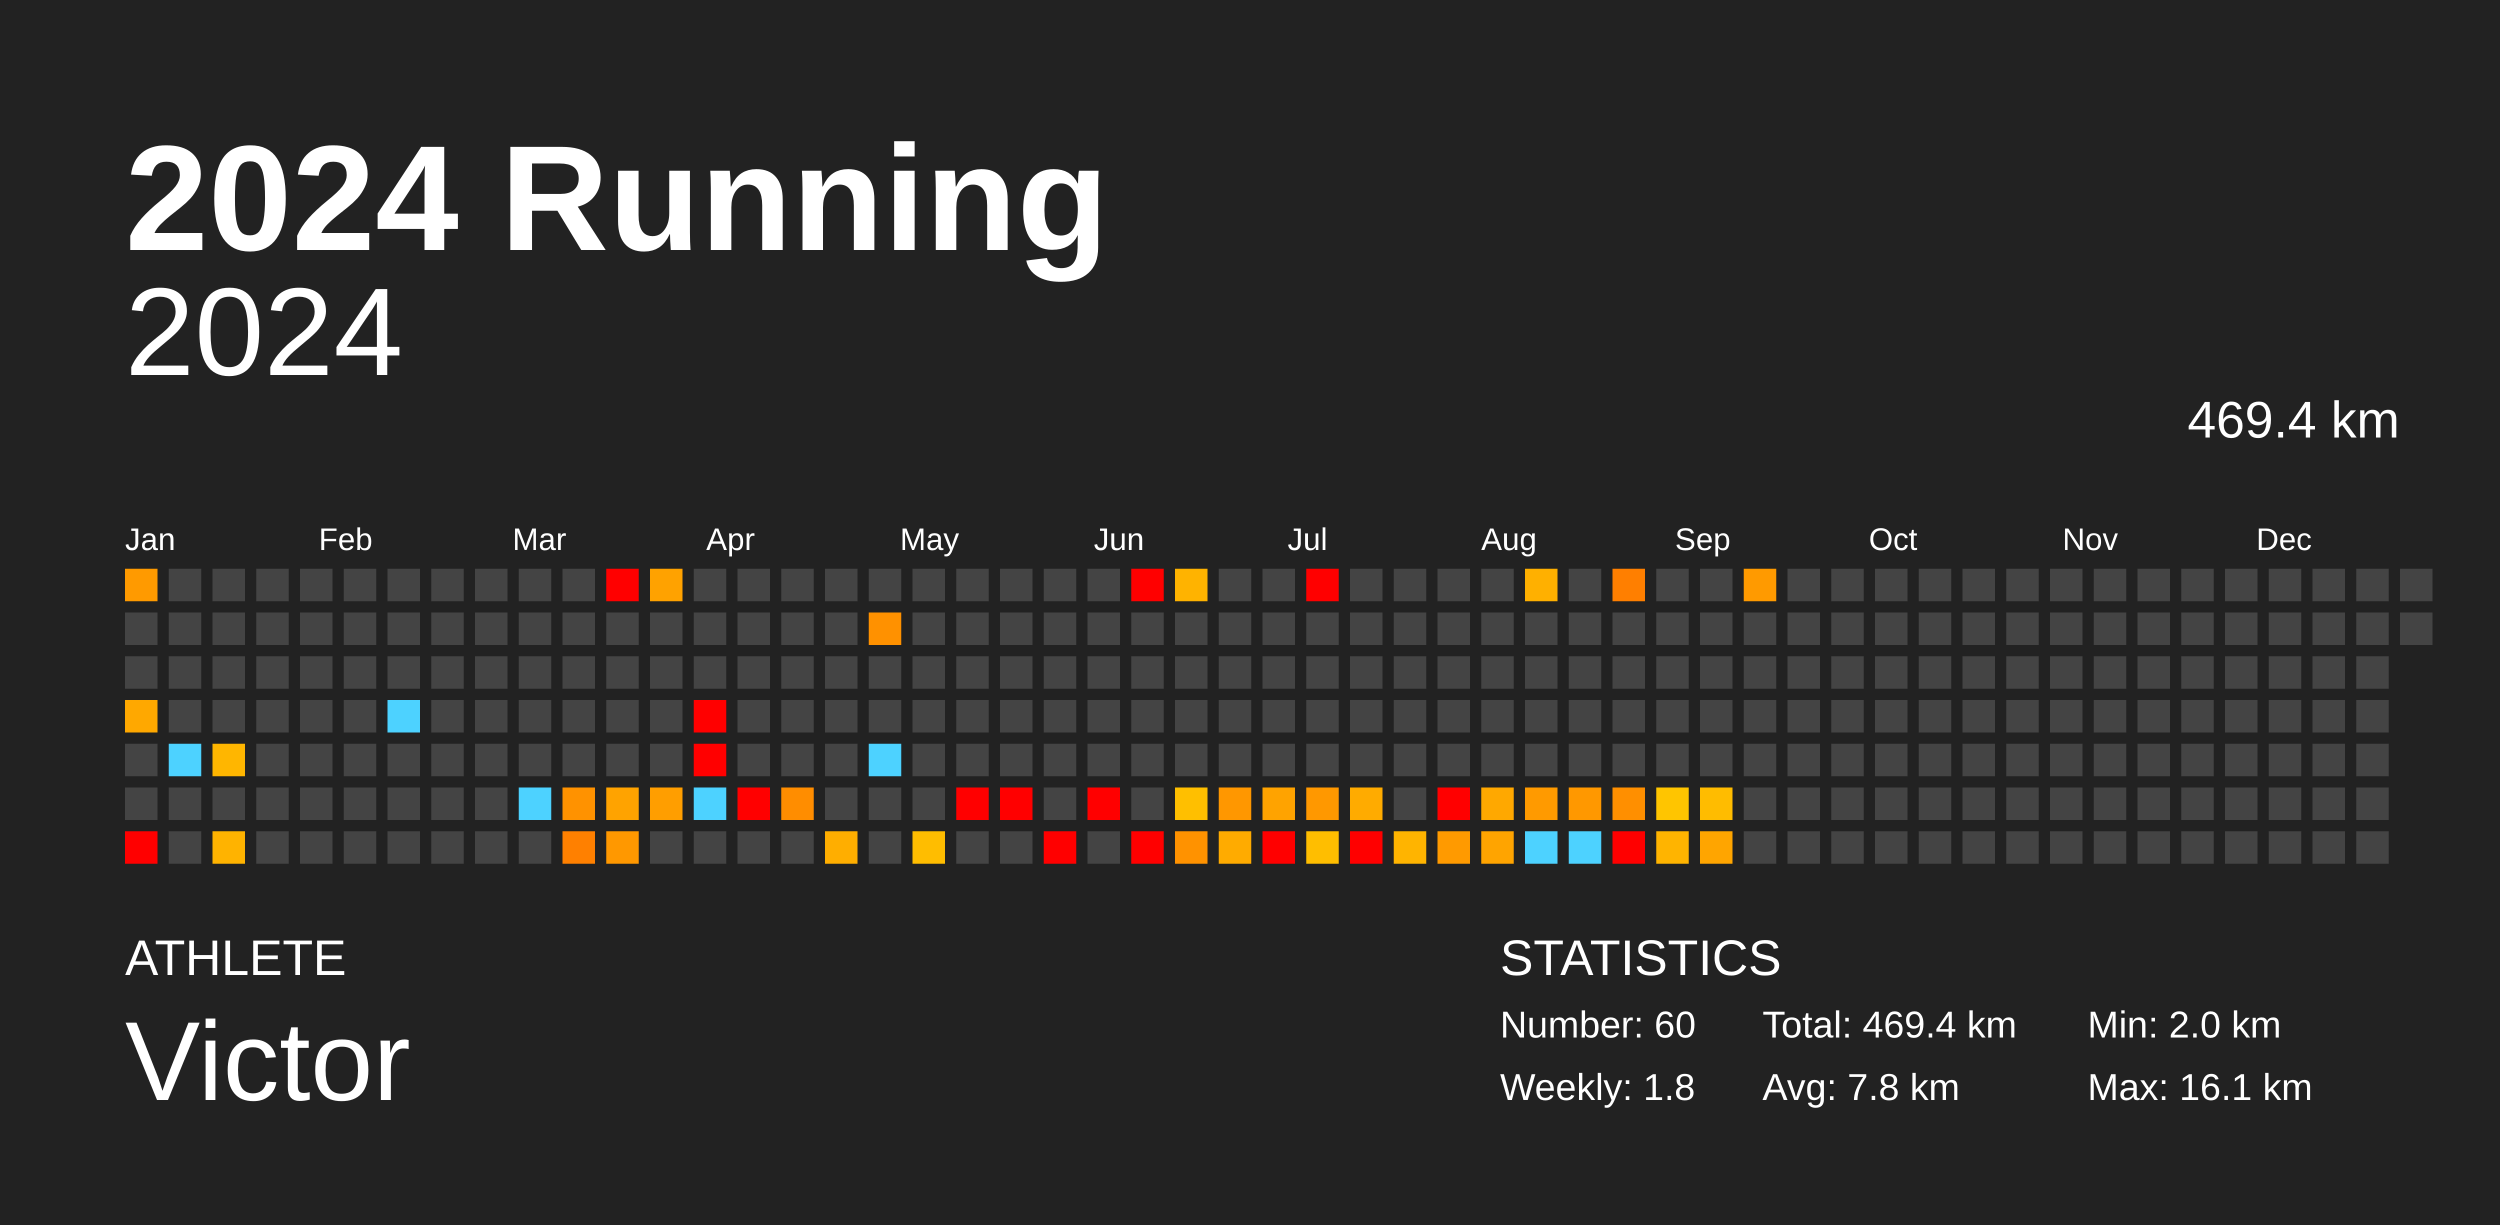
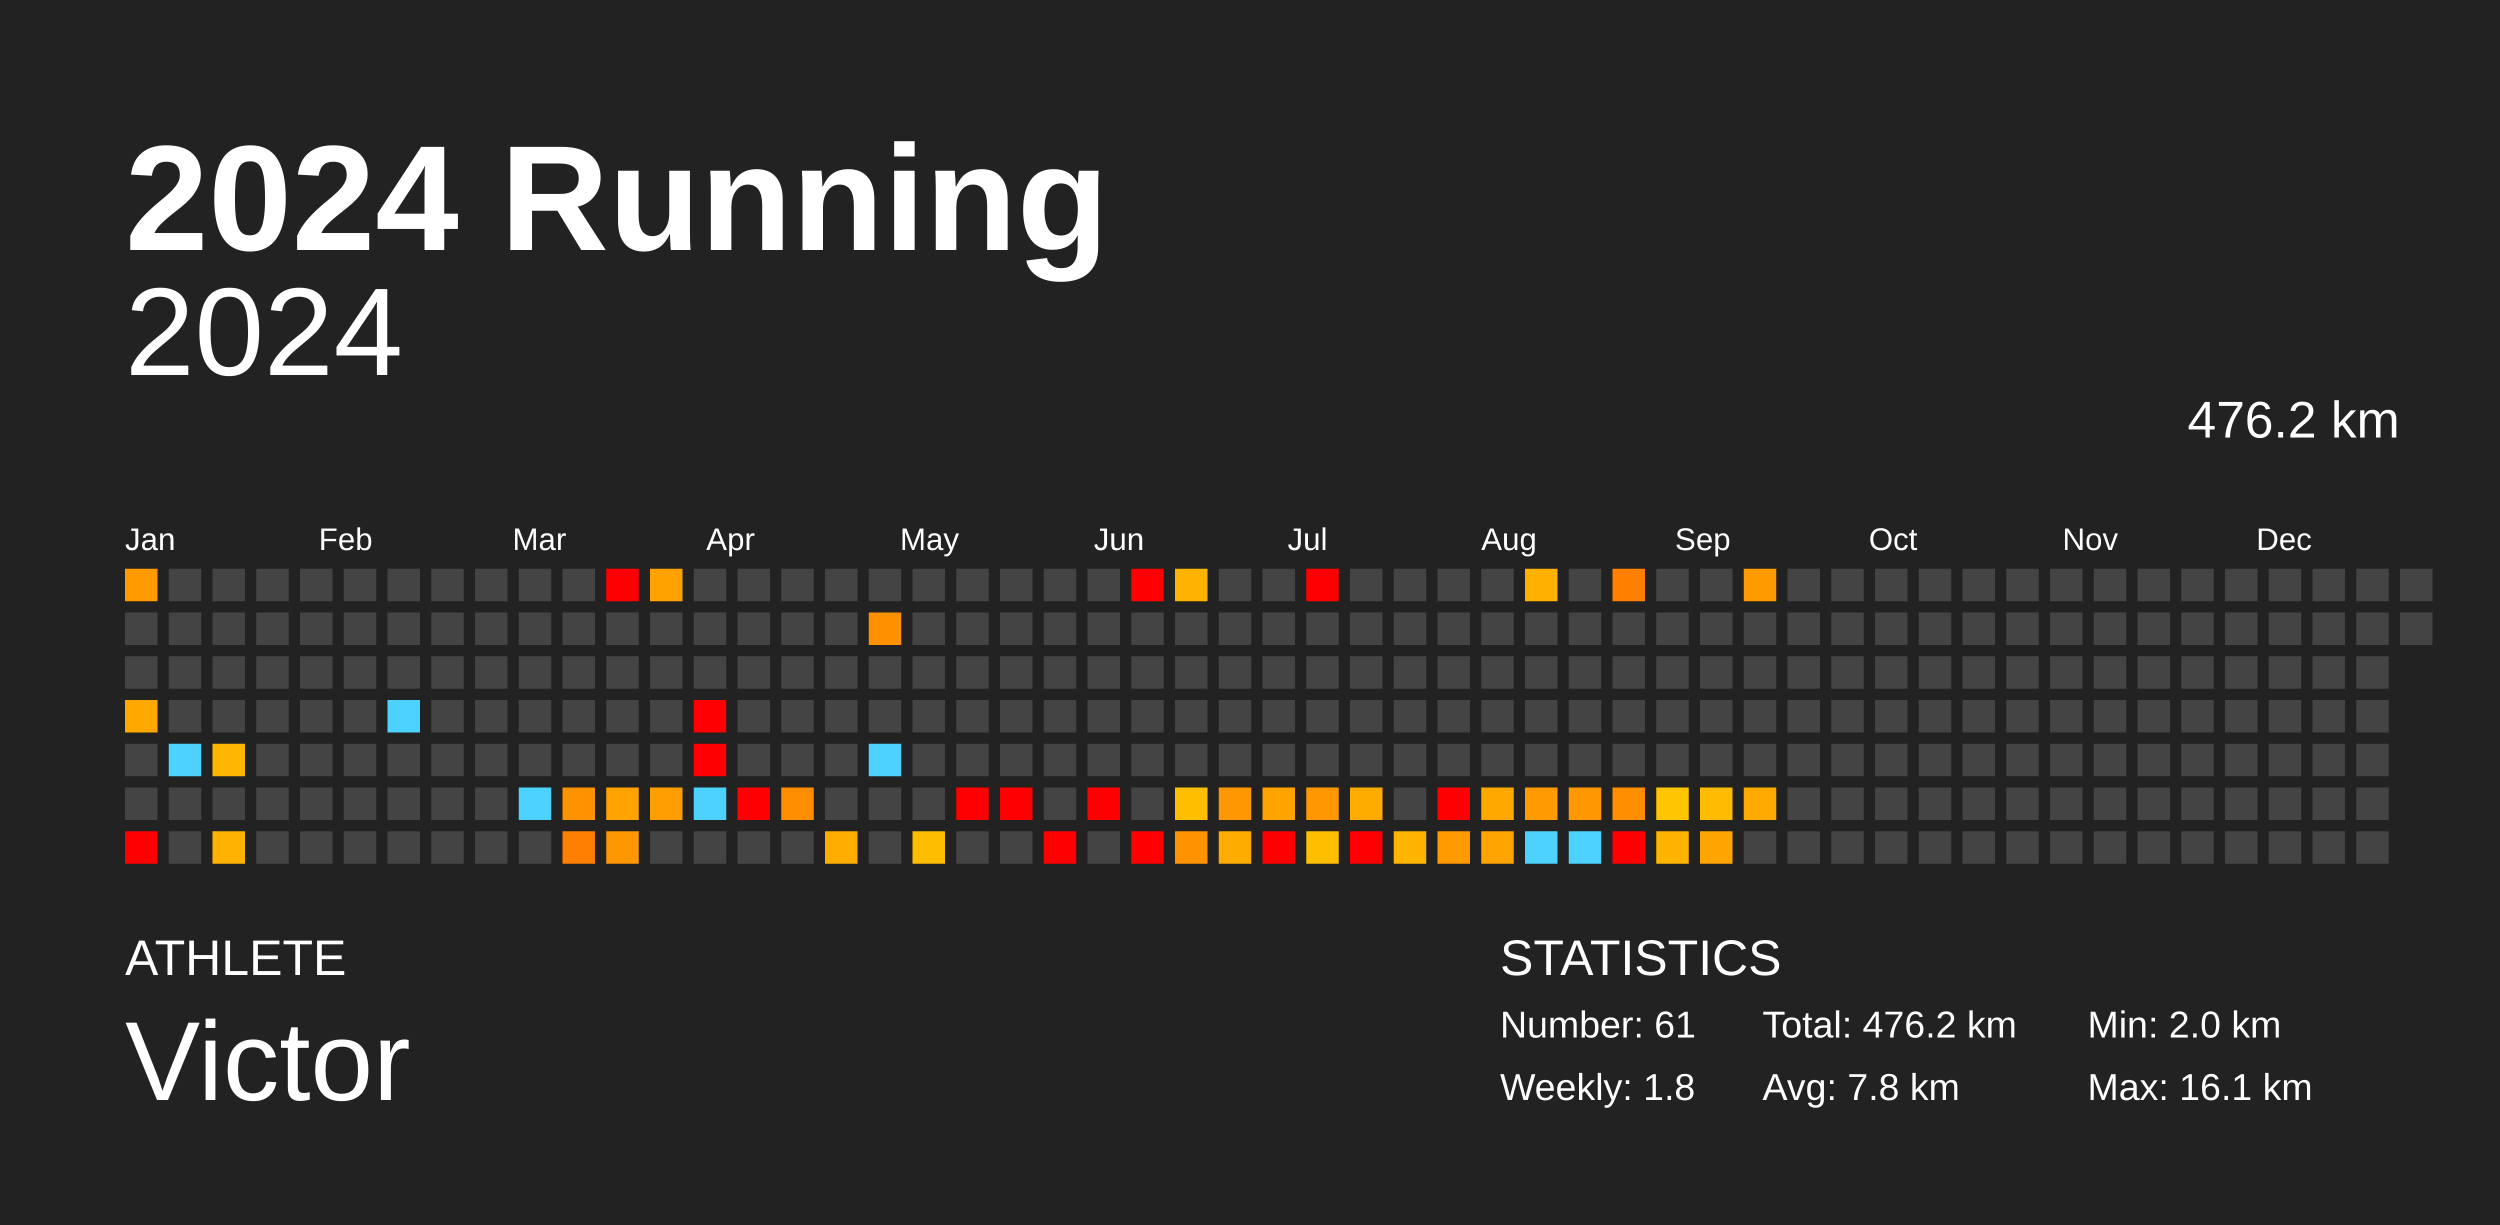
<svg xmlns="http://www.w3.org/2000/svg" baseProfile="full" height="98mm" version="1.1" viewBox="0,0,200,98" width="200mm">
  <defs />
  <rect fill="#222222" height="98" width="200" x="0" y="0" />
  <text fill="#FFFFFF" style="font-size:12px; font-family:Arial; font-weight:bold;" x="10" y="20">2024 Running</text>
  <text fill="#FFFFFF" style="font-size:4px; font-family:Arial" x="10" y="78">ATHLETE</text>
  <text fill="#FFFFFF" style="font-size:9px; font-family:Arial" x="10" y="88">Victor</text>
  <text fill="#FFFFFF" style="font-size:4px; font-family:Arial" x="120" y="78">STATISTICS</text>
-   <text fill="#FFFFFF" style="font-size:3px; font-family:Arial" x="120" y="83">Number: 60</text>
+   <text fill="#FFFFFF" style="font-size:3px; font-family:Arial" x="120" y="83">Number: 61</text>
  <text fill="#FFFFFF" style="font-size:3px; font-family:Arial" x="120" y="88">Weekly: 1.8</text>
-   <text fill="#FFFFFF" style="font-size:3px; font-family:Arial" x="141" y="83">Total: 469.4 km</text>
+   <text fill="#FFFFFF" style="font-size:3px; font-family:Arial" x="141" y="83">Total: 476.2 km</text>
  <text fill="#FFFFFF" style="font-size:3px; font-family:Arial" x="141" y="88">Avg: 7.8 km</text>
  <text fill="#FFFFFF" style="font-size:3px; font-family:Arial" x="167" y="83">Min: 2.0 km</text>
  <text fill="#FFFFFF" style="font-size:3px; font-family:Arial" x="167" y="88">Max: 16.1 km</text>
  <text alignment-baseline="hanging" fill="#FFFFFF" style="font-size:10.0px; font-family:Arial;" x="10" y="30">2024</text>
-   <text alignment-baseline="hanging" fill="#FFFFFF" style="font-size:4.125px; font-family:Arial;" x="175" y="35">469.4 km</text>
+   <text alignment-baseline="hanging" fill="#FFFFFF" style="font-size:4.125px; font-family:Arial;" x="175" y="35">476.2 km</text>
  <text fill="#FFFFFF" style="font-size:2.5px; font-family:Arial" x="10.0" y="44">Jan</text>
  <text fill="#FFFFFF" style="font-size:2.5px; font-family:Arial" x="25.5" y="44">Feb</text>
  <text fill="#FFFFFF" style="font-size:2.5px; font-family:Arial" x="41.0" y="44">Mar</text>
  <text fill="#FFFFFF" style="font-size:2.5px; font-family:Arial" x="56.5" y="44">Apr</text>
  <text fill="#FFFFFF" style="font-size:2.5px; font-family:Arial" x="72.0" y="44">May</text>
  <text fill="#FFFFFF" style="font-size:2.5px; font-family:Arial" x="87.5" y="44">Jun</text>
  <text fill="#FFFFFF" style="font-size:2.5px; font-family:Arial" x="103.0" y="44">Jul</text>
  <text fill="#FFFFFF" style="font-size:2.5px; font-family:Arial" x="118.5" y="44">Aug</text>
  <text fill="#FFFFFF" style="font-size:2.5px; font-family:Arial" x="134.0" y="44">Sep</text>
  <text fill="#FFFFFF" style="font-size:2.5px; font-family:Arial" x="149.5" y="44">Oct</text>
  <text fill="#FFFFFF" style="font-size:2.5px; font-family:Arial" x="165.0" y="44">Nov</text>
  <text fill="#FFFFFF" style="font-size:2.5px; font-family:Arial" x="180.5" y="44">Dec</text>
  <rect fill="#ff9a00" height="2.6" width="2.6" x="10.0" y="45.5" />
  <rect fill="#444444" height="2.6" width="2.6" x="10.0" y="49.0" />
  <rect fill="#444444" height="2.6" width="2.6" x="10.0" y="52.5" />
  <rect fill="#ffa800" height="2.6" width="2.6" x="10.0" y="56.0" />
  <rect fill="#444444" height="2.6" width="2.6" x="10.0" y="59.5" />
  <rect fill="#444444" height="2.6" width="2.6" x="10.0" y="63.0" />
  <rect fill="red" height="2.6" width="2.6" x="10.0" y="66.5" />
  <rect fill="#444444" height="2.6" width="2.6" x="13.5" y="45.5" />
  <rect fill="#444444" height="2.6" width="2.6" x="13.5" y="49.0" />
  <rect fill="#444444" height="2.6" width="2.6" x="13.5" y="52.5" />
  <rect fill="#444444" height="2.6" width="2.6" x="13.5" y="56.0" />
  <rect fill="#4dd2ff" height="2.6" width="2.6" x="13.5" y="59.5" />
  <rect fill="#444444" height="2.6" width="2.6" x="13.5" y="63.0" />
  <rect fill="#444444" height="2.6" width="2.6" x="13.5" y="66.5" />
  <rect fill="#444444" height="2.6" width="2.6" x="17.0" y="45.5" />
  <rect fill="#444444" height="2.6" width="2.6" x="17.0" y="49.0" />
  <rect fill="#444444" height="2.6" width="2.6" x="17.0" y="52.5" />
  <rect fill="#444444" height="2.6" width="2.6" x="17.0" y="56.0" />
  <rect fill="#ffb600" height="2.6" width="2.6" x="17.0" y="59.5" />
  <rect fill="#444444" height="2.6" width="2.6" x="17.0" y="63.0" />
  <rect fill="#ffb300" height="2.6" width="2.6" x="17.0" y="66.5" />
  <rect fill="#444444" height="2.6" width="2.6" x="20.5" y="45.5" />
  <rect fill="#444444" height="2.6" width="2.6" x="20.5" y="49.0" />
  <rect fill="#444444" height="2.6" width="2.6" x="20.5" y="52.5" />
  <rect fill="#444444" height="2.6" width="2.6" x="20.5" y="56.0" />
  <rect fill="#444444" height="2.6" width="2.6" x="20.5" y="59.5" />
  <rect fill="#444444" height="2.6" width="2.6" x="20.5" y="63.0" />
  <rect fill="#444444" height="2.6" width="2.6" x="20.5" y="66.5" />
  <rect fill="#444444" height="2.6" width="2.6" x="24.0" y="45.5" />
  <rect fill="#444444" height="2.6" width="2.6" x="24.0" y="49.0" />
  <rect fill="#444444" height="2.6" width="2.6" x="24.0" y="52.5" />
  <rect fill="#444444" height="2.6" width="2.6" x="24.0" y="56.0" />
  <rect fill="#444444" height="2.6" width="2.6" x="24.0" y="59.5" />
  <rect fill="#444444" height="2.6" width="2.6" x="24.0" y="63.0" />
  <rect fill="#444444" height="2.6" width="2.6" x="24.0" y="66.5" />
  <rect fill="#444444" height="2.6" width="2.6" x="27.5" y="45.5" />
  <rect fill="#444444" height="2.6" width="2.6" x="27.5" y="49.0" />
  <rect fill="#444444" height="2.6" width="2.6" x="27.5" y="52.5" />
  <rect fill="#444444" height="2.6" width="2.6" x="27.5" y="56.0" />
  <rect fill="#444444" height="2.6" width="2.6" x="27.5" y="59.5" />
  <rect fill="#444444" height="2.6" width="2.6" x="27.5" y="63.0" />
  <rect fill="#444444" height="2.6" width="2.6" x="27.5" y="66.5" />
  <rect fill="#444444" height="2.6" width="2.6" x="31.0" y="45.5" />
  <rect fill="#444444" height="2.6" width="2.6" x="31.0" y="49.0" />
  <rect fill="#444444" height="2.6" width="2.6" x="31.0" y="52.5" />
  <rect fill="#4dd2ff" height="2.6" width="2.6" x="31.0" y="56.0" />
  <rect fill="#444444" height="2.6" width="2.6" x="31.0" y="59.5" />
  <rect fill="#444444" height="2.6" width="2.6" x="31.0" y="63.0" />
  <rect fill="#444444" height="2.6" width="2.6" x="31.0" y="66.5" />
  <rect fill="#444444" height="2.6" width="2.6" x="34.5" y="45.5" />
  <rect fill="#444444" height="2.6" width="2.6" x="34.5" y="49.0" />
  <rect fill="#444444" height="2.6" width="2.6" x="34.5" y="52.5" />
  <rect fill="#444444" height="2.6" width="2.6" x="34.5" y="56.0" />
  <rect fill="#444444" height="2.6" width="2.6" x="34.5" y="59.5" />
  <rect fill="#444444" height="2.6" width="2.6" x="34.5" y="63.0" />
  <rect fill="#444444" height="2.6" width="2.6" x="34.5" y="66.5" />
  <rect fill="#444444" height="2.6" width="2.6" x="38.0" y="45.5" />
  <rect fill="#444444" height="2.6" width="2.6" x="38.0" y="49.0" />
  <rect fill="#444444" height="2.6" width="2.6" x="38.0" y="52.5" />
  <rect fill="#444444" height="2.6" width="2.6" x="38.0" y="56.0" />
  <rect fill="#444444" height="2.6" width="2.6" x="38.0" y="59.5" />
  <rect fill="#444444" height="2.6" width="2.6" x="38.0" y="63.0" />
  <rect fill="#444444" height="2.6" width="2.6" x="38.0" y="66.5" />
  <rect fill="#444444" height="2.6" width="2.6" x="41.5" y="45.5" />
  <rect fill="#444444" height="2.6" width="2.6" x="41.5" y="49.0" />
  <rect fill="#444444" height="2.6" width="2.6" x="41.5" y="52.5" />
  <rect fill="#444444" height="2.6" width="2.6" x="41.5" y="56.0" />
  <rect fill="#444444" height="2.6" width="2.6" x="41.5" y="59.5" />
  <rect fill="#4dd2ff" height="2.6" width="2.6" x="41.5" y="63.0" />
  <rect fill="#444444" height="2.6" width="2.6" x="41.5" y="66.5" />
  <rect fill="#444444" height="2.6" width="2.6" x="45.0" y="45.5" />
  <rect fill="#444444" height="2.6" width="2.6" x="45.0" y="49.0" />
  <rect fill="#444444" height="2.6" width="2.6" x="45.0" y="52.5" />
  <rect fill="#444444" height="2.6" width="2.6" x="45.0" y="56.0" />
  <rect fill="#444444" height="2.6" width="2.6" x="45.0" y="59.5" />
  <rect fill="#ff9200" height="2.6" width="2.6" x="45.0" y="63.0" />
  <rect fill="#ff8000" height="2.6" width="2.6" x="45.0" y="66.5" />
  <rect fill="red" height="2.6" width="2.6" x="48.5" y="45.5" />
  <rect fill="#444444" height="2.6" width="2.6" x="48.5" y="49.0" />
  <rect fill="#444444" height="2.6" width="2.6" x="48.5" y="52.5" />
  <rect fill="#444444" height="2.6" width="2.6" x="48.5" y="56.0" />
  <rect fill="#444444" height="2.6" width="2.6" x="48.5" y="59.5" />
  <rect fill="#ffa300" height="2.6" width="2.6" x="48.5" y="63.0" />
  <rect fill="#ff9800" height="2.6" width="2.6" x="48.5" y="66.5" />
  <rect fill="#ffa200" height="2.6" width="2.6" x="52.0" y="45.5" />
  <rect fill="#444444" height="2.6" width="2.6" x="52.0" y="49.0" />
  <rect fill="#444444" height="2.6" width="2.6" x="52.0" y="52.5" />
  <rect fill="#444444" height="2.6" width="2.6" x="52.0" y="56.0" />
  <rect fill="#444444" height="2.6" width="2.6" x="52.0" y="59.5" />
  <rect fill="#ff9e00" height="2.6" width="2.6" x="52.0" y="63.0" />
  <rect fill="#444444" height="2.6" width="2.6" x="52.0" y="66.5" />
  <rect fill="#444444" height="2.6" width="2.6" x="55.5" y="45.5" />
  <rect fill="#444444" height="2.6" width="2.6" x="55.5" y="49.0" />
  <rect fill="#444444" height="2.6" width="2.6" x="55.5" y="52.5" />
  <rect fill="red" height="2.6" width="2.6" x="55.5" y="56.0" />
  <rect fill="red" height="2.6" width="2.6" x="55.5" y="59.5" />
  <rect fill="#4dd2ff" height="2.6" width="2.6" x="55.5" y="63.0" />
  <rect fill="#444444" height="2.6" width="2.6" x="55.5" y="66.5" />
  <rect fill="#444444" height="2.6" width="2.6" x="59.0" y="45.5" />
  <rect fill="#444444" height="2.6" width="2.6" x="59.0" y="49.0" />
  <rect fill="#444444" height="2.6" width="2.6" x="59.0" y="52.5" />
  <rect fill="#444444" height="2.6" width="2.6" x="59.0" y="56.0" />
  <rect fill="#444444" height="2.6" width="2.6" x="59.0" y="59.5" />
  <rect fill="red" height="2.6" width="2.6" x="59.0" y="63.0" />
  <rect fill="#444444" height="2.6" width="2.6" x="59.0" y="66.5" />
  <rect fill="#444444" height="2.6" width="2.6" x="62.5" y="45.5" />
  <rect fill="#444444" height="2.6" width="2.6" x="62.5" y="49.0" />
  <rect fill="#444444" height="2.6" width="2.6" x="62.5" y="52.5" />
  <rect fill="#444444" height="2.6" width="2.6" x="62.5" y="56.0" />
  <rect fill="#444444" height="2.6" width="2.6" x="62.5" y="59.5" />
  <rect fill="#ff8d00" height="2.6" width="2.6" x="62.5" y="63.0" />
  <rect fill="#444444" height="2.6" width="2.6" x="62.5" y="66.5" />
  <rect fill="#444444" height="2.6" width="2.6" x="66.0" y="45.5" />
  <rect fill="#444444" height="2.6" width="2.6" x="66.0" y="49.0" />
  <rect fill="#444444" height="2.6" width="2.6" x="66.0" y="52.5" />
  <rect fill="#444444" height="2.6" width="2.6" x="66.0" y="56.0" />
  <rect fill="#444444" height="2.6" width="2.6" x="66.0" y="59.5" />
  <rect fill="#444444" height="2.6" width="2.6" x="66.0" y="63.0" />
  <rect fill="#ffae00" height="2.6" width="2.6" x="66.0" y="66.5" />
  <rect fill="#444444" height="2.6" width="2.6" x="69.5" y="45.5" />
  <rect fill="#ff9100" height="2.6" width="2.6" x="69.5" y="49.0" />
  <rect fill="#444444" height="2.6" width="2.6" x="69.5" y="52.5" />
  <rect fill="#444444" height="2.6" width="2.6" x="69.5" y="56.0" />
  <rect fill="#4dd2ff" height="2.6" width="2.6" x="69.5" y="59.5" />
  <rect fill="#444444" height="2.6" width="2.6" x="69.5" y="63.0" />
  <rect fill="#444444" height="2.6" width="2.6" x="69.5" y="66.5" />
  <rect fill="#444444" height="2.6" width="2.6" x="73.0" y="45.5" />
  <rect fill="#444444" height="2.6" width="2.6" x="73.0" y="49.0" />
  <rect fill="#444444" height="2.6" width="2.6" x="73.0" y="52.5" />
  <rect fill="#444444" height="2.6" width="2.6" x="73.0" y="56.0" />
  <rect fill="#444444" height="2.6" width="2.6" x="73.0" y="59.5" />
  <rect fill="#444444" height="2.6" width="2.6" x="73.0" y="63.0" />
  <rect fill="#ffbd00" height="2.6" width="2.6" x="73.0" y="66.5" />
  <rect fill="#444444" height="2.6" width="2.6" x="76.5" y="45.5" />
  <rect fill="#444444" height="2.6" width="2.6" x="76.5" y="49.0" />
  <rect fill="#444444" height="2.6" width="2.6" x="76.5" y="52.5" />
  <rect fill="#444444" height="2.6" width="2.6" x="76.5" y="56.0" />
  <rect fill="#444444" height="2.6" width="2.6" x="76.5" y="59.5" />
  <rect fill="red" height="2.6" width="2.6" x="76.5" y="63.0" />
  <rect fill="#444444" height="2.6" width="2.6" x="76.5" y="66.5" />
  <rect fill="#444444" height="2.6" width="2.6" x="80.0" y="45.5" />
  <rect fill="#444444" height="2.6" width="2.6" x="80.0" y="49.0" />
  <rect fill="#444444" height="2.6" width="2.6" x="80.0" y="52.5" />
  <rect fill="#444444" height="2.6" width="2.6" x="80.0" y="56.0" />
  <rect fill="#444444" height="2.6" width="2.6" x="80.0" y="59.5" />
  <rect fill="red" height="2.6" width="2.6" x="80.0" y="63.0" />
  <rect fill="#444444" height="2.6" width="2.6" x="80.0" y="66.5" />
  <rect fill="#444444" height="2.6" width="2.6" x="83.5" y="45.5" />
  <rect fill="#444444" height="2.6" width="2.6" x="83.5" y="49.0" />
  <rect fill="#444444" height="2.6" width="2.6" x="83.5" y="52.5" />
  <rect fill="#444444" height="2.6" width="2.6" x="83.5" y="56.0" />
  <rect fill="#444444" height="2.6" width="2.6" x="83.5" y="59.5" />
  <rect fill="#444444" height="2.6" width="2.6" x="83.5" y="63.0" />
  <rect fill="red" height="2.6" width="2.6" x="83.5" y="66.5" />
  <rect fill="#444444" height="2.6" width="2.6" x="87.0" y="45.5" />
  <rect fill="#444444" height="2.6" width="2.6" x="87.0" y="49.0" />
  <rect fill="#444444" height="2.6" width="2.6" x="87.0" y="52.5" />
  <rect fill="#444444" height="2.6" width="2.6" x="87.0" y="56.0" />
  <rect fill="#444444" height="2.6" width="2.6" x="87.0" y="59.5" />
  <rect fill="red" height="2.6" width="2.6" x="87.0" y="63.0" />
  <rect fill="#444444" height="2.6" width="2.6" x="87.0" y="66.5" />
  <rect fill="red" height="2.6" width="2.6" x="90.5" y="45.5" />
  <rect fill="#444444" height="2.6" width="2.6" x="90.5" y="49.0" />
  <rect fill="#444444" height="2.6" width="2.6" x="90.5" y="52.5" />
  <rect fill="#444444" height="2.6" width="2.6" x="90.5" y="56.0" />
  <rect fill="#444444" height="2.6" width="2.6" x="90.5" y="59.5" />
  <rect fill="#444444" height="2.6" width="2.6" x="90.5" y="63.0" />
  <rect fill="red" height="2.6" width="2.6" x="90.5" y="66.5" />
  <rect fill="#ffb300" height="2.6" width="2.6" x="94.0" y="45.5" />
  <rect fill="#444444" height="2.6" width="2.6" x="94.0" y="49.0" />
  <rect fill="#444444" height="2.6" width="2.6" x="94.0" y="52.5" />
  <rect fill="#444444" height="2.6" width="2.6" x="94.0" y="56.0" />
  <rect fill="#444444" height="2.6" width="2.6" x="94.0" y="59.5" />
  <rect fill="#ffbf00" height="2.6" width="2.6" x="94.0" y="63.0" />
  <rect fill="#ff9200" height="2.6" width="2.6" x="94.0" y="66.5" />
  <rect fill="#444444" height="2.6" width="2.6" x="97.5" y="45.5" />
  <rect fill="#444444" height="2.6" width="2.6" x="97.5" y="49.0" />
  <rect fill="#444444" height="2.6" width="2.6" x="97.5" y="52.5" />
  <rect fill="#444444" height="2.6" width="2.6" x="97.5" y="56.0" />
  <rect fill="#444444" height="2.6" width="2.6" x="97.5" y="59.5" />
  <rect fill="#ff9700" height="2.6" width="2.6" x="97.5" y="63.0" />
  <rect fill="#ffab00" height="2.6" width="2.6" x="97.5" y="66.5" />
  <rect fill="#444444" height="2.6" width="2.6" x="101.0" y="45.5" />
  <rect fill="#444444" height="2.6" width="2.6" x="101.0" y="49.0" />
  <rect fill="#444444" height="2.6" width="2.6" x="101.0" y="52.5" />
  <rect fill="#444444" height="2.6" width="2.6" x="101.0" y="56.0" />
  <rect fill="#444444" height="2.6" width="2.6" x="101.0" y="59.5" />
  <rect fill="#ffa300" height="2.6" width="2.6" x="101.0" y="63.0" />
  <rect fill="red" height="2.6" width="2.6" x="101.0" y="66.5" />
  <rect fill="red" height="2.6" width="2.6" x="104.5" y="45.5" />
  <rect fill="#444444" height="2.6" width="2.6" x="104.5" y="49.0" />
  <rect fill="#444444" height="2.6" width="2.6" x="104.5" y="52.5" />
  <rect fill="#444444" height="2.6" width="2.6" x="104.5" y="56.0" />
  <rect fill="#444444" height="2.6" width="2.6" x="104.5" y="59.5" />
  <rect fill="#ff9800" height="2.6" width="2.6" x="104.5" y="63.0" />
  <rect fill="#ffbe00" height="2.6" width="2.6" x="104.5" y="66.5" />
  <rect fill="#444444" height="2.6" width="2.6" x="108.0" y="45.5" />
  <rect fill="#444444" height="2.6" width="2.6" x="108.0" y="49.0" />
  <rect fill="#444444" height="2.6" width="2.6" x="108.0" y="52.5" />
  <rect fill="#444444" height="2.6" width="2.6" x="108.0" y="56.0" />
  <rect fill="#444444" height="2.6" width="2.6" x="108.0" y="59.5" />
  <rect fill="#ffab00" height="2.6" width="2.6" x="108.0" y="63.0" />
  <rect fill="red" height="2.6" width="2.6" x="108.0" y="66.5" />
  <rect fill="#444444" height="2.6" width="2.6" x="111.5" y="45.5" />
  <rect fill="#444444" height="2.6" width="2.6" x="111.5" y="49.0" />
  <rect fill="#444444" height="2.6" width="2.6" x="111.5" y="52.5" />
  <rect fill="#444444" height="2.6" width="2.6" x="111.5" y="56.0" />
  <rect fill="#444444" height="2.6" width="2.6" x="111.5" y="59.5" />
  <rect fill="#444444" height="2.6" width="2.6" x="111.5" y="63.0" />
  <rect fill="#ffb400" height="2.6" width="2.6" x="111.5" y="66.5" />
  <rect fill="#444444" height="2.6" width="2.6" x="115.0" y="45.5" />
  <rect fill="#444444" height="2.6" width="2.6" x="115.0" y="49.0" />
  <rect fill="#444444" height="2.6" width="2.6" x="115.0" y="52.5" />
  <rect fill="#444444" height="2.6" width="2.6" x="115.0" y="56.0" />
  <rect fill="#444444" height="2.6" width="2.6" x="115.0" y="59.5" />
  <rect fill="red" height="2.6" width="2.6" x="115.0" y="63.0" />
  <rect fill="#ff9a00" height="2.6" width="2.6" x="115.0" y="66.5" />
  <rect fill="#444444" height="2.6" width="2.6" x="118.5" y="45.5" />
  <rect fill="#444444" height="2.6" width="2.6" x="118.5" y="49.0" />
  <rect fill="#444444" height="2.6" width="2.6" x="118.5" y="52.5" />
  <rect fill="#444444" height="2.6" width="2.6" x="118.5" y="56.0" />
  <rect fill="#444444" height="2.6" width="2.6" x="118.5" y="59.5" />
  <rect fill="#ffa800" height="2.6" width="2.6" x="118.5" y="63.0" />
  <rect fill="#ffa400" height="2.6" width="2.6" x="118.5" y="66.5" />
  <rect fill="#ffb000" height="2.6" width="2.6" x="122.0" y="45.5" />
  <rect fill="#444444" height="2.6" width="2.6" x="122.0" y="49.0" />
  <rect fill="#444444" height="2.6" width="2.6" x="122.0" y="52.5" />
  <rect fill="#444444" height="2.6" width="2.6" x="122.0" y="56.0" />
  <rect fill="#444444" height="2.6" width="2.6" x="122.0" y="59.5" />
  <rect fill="#ff9a00" height="2.6" width="2.6" x="122.0" y="63.0" />
  <rect fill="#4dd2ff" height="2.6" width="2.6" x="122.0" y="66.5" />
  <rect fill="#444444" height="2.6" width="2.6" x="125.5" y="45.5" />
  <rect fill="#444444" height="2.6" width="2.6" x="125.5" y="49.0" />
  <rect fill="#444444" height="2.6" width="2.6" x="125.5" y="52.5" />
  <rect fill="#444444" height="2.6" width="2.6" x="125.5" y="56.0" />
  <rect fill="#444444" height="2.6" width="2.6" x="125.5" y="59.5" />
  <rect fill="#ff9800" height="2.6" width="2.6" x="125.5" y="63.0" />
  <rect fill="#4dd2ff" height="2.6" width="2.6" x="125.5" y="66.5" />
  <rect fill="#ff7f00" height="2.6" width="2.6" x="129.0" y="45.5" />
  <rect fill="#444444" height="2.6" width="2.6" x="129.0" y="49.0" />
  <rect fill="#444444" height="2.6" width="2.6" x="129.0" y="52.5" />
  <rect fill="#444444" height="2.6" width="2.6" x="129.0" y="56.0" />
  <rect fill="#444444" height="2.6" width="2.6" x="129.0" y="59.5" />
  <rect fill="#ff8f00" height="2.6" width="2.6" x="129.0" y="63.0" />
  <rect fill="red" height="2.6" width="2.6" x="129.0" y="66.5" />
  <rect fill="#444444" height="2.6" width="2.6" x="132.5" y="45.5" />
  <rect fill="#444444" height="2.6" width="2.6" x="132.5" y="49.0" />
  <rect fill="#444444" height="2.6" width="2.6" x="132.5" y="52.5" />
  <rect fill="#444444" height="2.6" width="2.6" x="132.5" y="56.0" />
  <rect fill="#444444" height="2.6" width="2.6" x="132.5" y="59.5" />
  <rect fill="#ffc500" height="2.6" width="2.6" x="132.5" y="63.0" />
  <rect fill="#ffb400" height="2.6" width="2.6" x="132.5" y="66.5" />
  <rect fill="#444444" height="2.6" width="2.6" x="136.0" y="45.5" />
  <rect fill="#444444" height="2.6" width="2.6" x="136.0" y="49.0" />
  <rect fill="#444444" height="2.6" width="2.6" x="136.0" y="52.5" />
  <rect fill="#444444" height="2.6" width="2.6" x="136.0" y="56.0" />
  <rect fill="#444444" height="2.6" width="2.6" x="136.0" y="59.5" />
  <rect fill="#ffbc00" height="2.6" width="2.6" x="136.0" y="63.0" />
  <rect fill="#ffa500" height="2.6" width="2.6" x="136.0" y="66.5" />
  <rect fill="#ff9a00" height="2.6" width="2.6" x="139.5" y="45.5" />
  <rect fill="#444444" height="2.6" width="2.6" x="139.5" y="49.0" />
  <rect fill="#444444" height="2.6" width="2.6" x="139.5" y="52.5" />
  <rect fill="#444444" height="2.6" width="2.6" x="139.5" y="56.0" />
  <rect fill="#444444" height="2.6" width="2.6" x="139.5" y="59.5" />
-   <rect fill="#444444" height="2.6" width="2.6" x="139.5" y="63.0" />
+   <rect fill="#ffaa00" height="2.6" width="2.6" x="139.5" y="63.0" />
  <rect fill="#444444" height="2.6" width="2.6" x="139.5" y="66.5" />
  <rect fill="#444444" height="2.6" width="2.6" x="143.0" y="45.5" />
  <rect fill="#444444" height="2.6" width="2.6" x="143.0" y="49.0" />
  <rect fill="#444444" height="2.6" width="2.6" x="143.0" y="52.5" />
  <rect fill="#444444" height="2.6" width="2.6" x="143.0" y="56.0" />
  <rect fill="#444444" height="2.6" width="2.6" x="143.0" y="59.5" />
  <rect fill="#444444" height="2.6" width="2.6" x="143.0" y="63.0" />
  <rect fill="#444444" height="2.6" width="2.6" x="143.0" y="66.5" />
  <rect fill="#444444" height="2.6" width="2.6" x="146.5" y="45.5" />
  <rect fill="#444444" height="2.6" width="2.6" x="146.5" y="49.0" />
  <rect fill="#444444" height="2.6" width="2.6" x="146.5" y="52.5" />
  <rect fill="#444444" height="2.6" width="2.6" x="146.5" y="56.0" />
  <rect fill="#444444" height="2.6" width="2.6" x="146.5" y="59.5" />
  <rect fill="#444444" height="2.6" width="2.6" x="146.5" y="63.0" />
  <rect fill="#444444" height="2.6" width="2.6" x="146.5" y="66.5" />
  <rect fill="#444444" height="2.6" width="2.6" x="150.0" y="45.5" />
  <rect fill="#444444" height="2.6" width="2.6" x="150.0" y="49.0" />
  <rect fill="#444444" height="2.6" width="2.6" x="150.0" y="52.5" />
  <rect fill="#444444" height="2.6" width="2.6" x="150.0" y="56.0" />
  <rect fill="#444444" height="2.6" width="2.6" x="150.0" y="59.5" />
  <rect fill="#444444" height="2.6" width="2.6" x="150.0" y="63.0" />
  <rect fill="#444444" height="2.6" width="2.6" x="150.0" y="66.5" />
  <rect fill="#444444" height="2.6" width="2.6" x="153.5" y="45.5" />
  <rect fill="#444444" height="2.6" width="2.6" x="153.5" y="49.0" />
  <rect fill="#444444" height="2.6" width="2.6" x="153.5" y="52.5" />
  <rect fill="#444444" height="2.6" width="2.6" x="153.5" y="56.0" />
  <rect fill="#444444" height="2.6" width="2.6" x="153.5" y="59.5" />
  <rect fill="#444444" height="2.6" width="2.6" x="153.5" y="63.0" />
  <rect fill="#444444" height="2.6" width="2.6" x="153.5" y="66.5" />
  <rect fill="#444444" height="2.6" width="2.6" x="157.0" y="45.5" />
  <rect fill="#444444" height="2.6" width="2.6" x="157.0" y="49.0" />
  <rect fill="#444444" height="2.6" width="2.6" x="157.0" y="52.5" />
  <rect fill="#444444" height="2.6" width="2.6" x="157.0" y="56.0" />
  <rect fill="#444444" height="2.6" width="2.6" x="157.0" y="59.5" />
  <rect fill="#444444" height="2.6" width="2.6" x="157.0" y="63.0" />
  <rect fill="#444444" height="2.6" width="2.6" x="157.0" y="66.5" />
  <rect fill="#444444" height="2.6" width="2.6" x="160.5" y="45.5" />
  <rect fill="#444444" height="2.6" width="2.6" x="160.5" y="49.0" />
  <rect fill="#444444" height="2.6" width="2.6" x="160.5" y="52.5" />
  <rect fill="#444444" height="2.6" width="2.6" x="160.5" y="56.0" />
  <rect fill="#444444" height="2.6" width="2.6" x="160.5" y="59.5" />
  <rect fill="#444444" height="2.6" width="2.6" x="160.5" y="63.0" />
  <rect fill="#444444" height="2.6" width="2.6" x="160.5" y="66.5" />
  <rect fill="#444444" height="2.6" width="2.6" x="164.0" y="45.5" />
  <rect fill="#444444" height="2.6" width="2.6" x="164.0" y="49.0" />
  <rect fill="#444444" height="2.6" width="2.6" x="164.0" y="52.5" />
  <rect fill="#444444" height="2.6" width="2.6" x="164.0" y="56.0" />
  <rect fill="#444444" height="2.6" width="2.6" x="164.0" y="59.5" />
  <rect fill="#444444" height="2.6" width="2.6" x="164.0" y="63.0" />
  <rect fill="#444444" height="2.6" width="2.6" x="164.0" y="66.5" />
  <rect fill="#444444" height="2.6" width="2.6" x="167.5" y="45.5" />
  <rect fill="#444444" height="2.6" width="2.6" x="167.5" y="49.0" />
  <rect fill="#444444" height="2.6" width="2.6" x="167.5" y="52.5" />
  <rect fill="#444444" height="2.6" width="2.6" x="167.5" y="56.0" />
  <rect fill="#444444" height="2.6" width="2.6" x="167.5" y="59.5" />
  <rect fill="#444444" height="2.6" width="2.6" x="167.5" y="63.0" />
  <rect fill="#444444" height="2.6" width="2.6" x="167.5" y="66.5" />
  <rect fill="#444444" height="2.6" width="2.6" x="171.0" y="45.5" />
  <rect fill="#444444" height="2.6" width="2.6" x="171.0" y="49.0" />
  <rect fill="#444444" height="2.6" width="2.6" x="171.0" y="52.5" />
  <rect fill="#444444" height="2.6" width="2.6" x="171.0" y="56.0" />
  <rect fill="#444444" height="2.6" width="2.6" x="171.0" y="59.5" />
  <rect fill="#444444" height="2.6" width="2.6" x="171.0" y="63.0" />
  <rect fill="#444444" height="2.6" width="2.6" x="171.0" y="66.5" />
  <rect fill="#444444" height="2.6" width="2.6" x="174.5" y="45.5" />
  <rect fill="#444444" height="2.6" width="2.6" x="174.5" y="49.0" />
  <rect fill="#444444" height="2.6" width="2.6" x="174.5" y="52.5" />
  <rect fill="#444444" height="2.6" width="2.6" x="174.5" y="56.0" />
  <rect fill="#444444" height="2.6" width="2.6" x="174.5" y="59.5" />
  <rect fill="#444444" height="2.6" width="2.6" x="174.5" y="63.0" />
  <rect fill="#444444" height="2.6" width="2.6" x="174.5" y="66.5" />
  <rect fill="#444444" height="2.6" width="2.6" x="178.0" y="45.5" />
  <rect fill="#444444" height="2.6" width="2.6" x="178.0" y="49.0" />
  <rect fill="#444444" height="2.6" width="2.6" x="178.0" y="52.5" />
  <rect fill="#444444" height="2.6" width="2.6" x="178.0" y="56.0" />
  <rect fill="#444444" height="2.6" width="2.6" x="178.0" y="59.5" />
  <rect fill="#444444" height="2.6" width="2.6" x="178.0" y="63.0" />
  <rect fill="#444444" height="2.6" width="2.6" x="178.0" y="66.5" />
  <rect fill="#444444" height="2.6" width="2.6" x="181.5" y="45.5" />
  <rect fill="#444444" height="2.6" width="2.6" x="181.5" y="49.0" />
  <rect fill="#444444" height="2.6" width="2.6" x="181.5" y="52.5" />
  <rect fill="#444444" height="2.6" width="2.6" x="181.5" y="56.0" />
  <rect fill="#444444" height="2.6" width="2.6" x="181.5" y="59.5" />
  <rect fill="#444444" height="2.6" width="2.6" x="181.5" y="63.0" />
  <rect fill="#444444" height="2.6" width="2.6" x="181.5" y="66.5" />
  <rect fill="#444444" height="2.6" width="2.6" x="185.0" y="45.5" />
  <rect fill="#444444" height="2.6" width="2.6" x="185.0" y="49.0" />
  <rect fill="#444444" height="2.6" width="2.6" x="185.0" y="52.5" />
  <rect fill="#444444" height="2.6" width="2.6" x="185.0" y="56.0" />
  <rect fill="#444444" height="2.6" width="2.6" x="185.0" y="59.5" />
  <rect fill="#444444" height="2.6" width="2.6" x="185.0" y="63.0" />
  <rect fill="#444444" height="2.6" width="2.6" x="185.0" y="66.5" />
  <rect fill="#444444" height="2.6" width="2.6" x="188.5" y="45.5" />
  <rect fill="#444444" height="2.6" width="2.6" x="188.5" y="49.0" />
  <rect fill="#444444" height="2.6" width="2.6" x="188.5" y="52.5" />
  <rect fill="#444444" height="2.6" width="2.6" x="188.5" y="56.0" />
  <rect fill="#444444" height="2.6" width="2.6" x="188.5" y="59.5" />
  <rect fill="#444444" height="2.6" width="2.6" x="188.5" y="63.0" />
  <rect fill="#444444" height="2.6" width="2.6" x="188.5" y="66.5" />
  <rect fill="#444444" height="2.6" width="2.6" x="192.0" y="45.5" />
  <rect fill="#444444" height="2.6" width="2.6" x="192.0" y="49.0" />
</svg>
